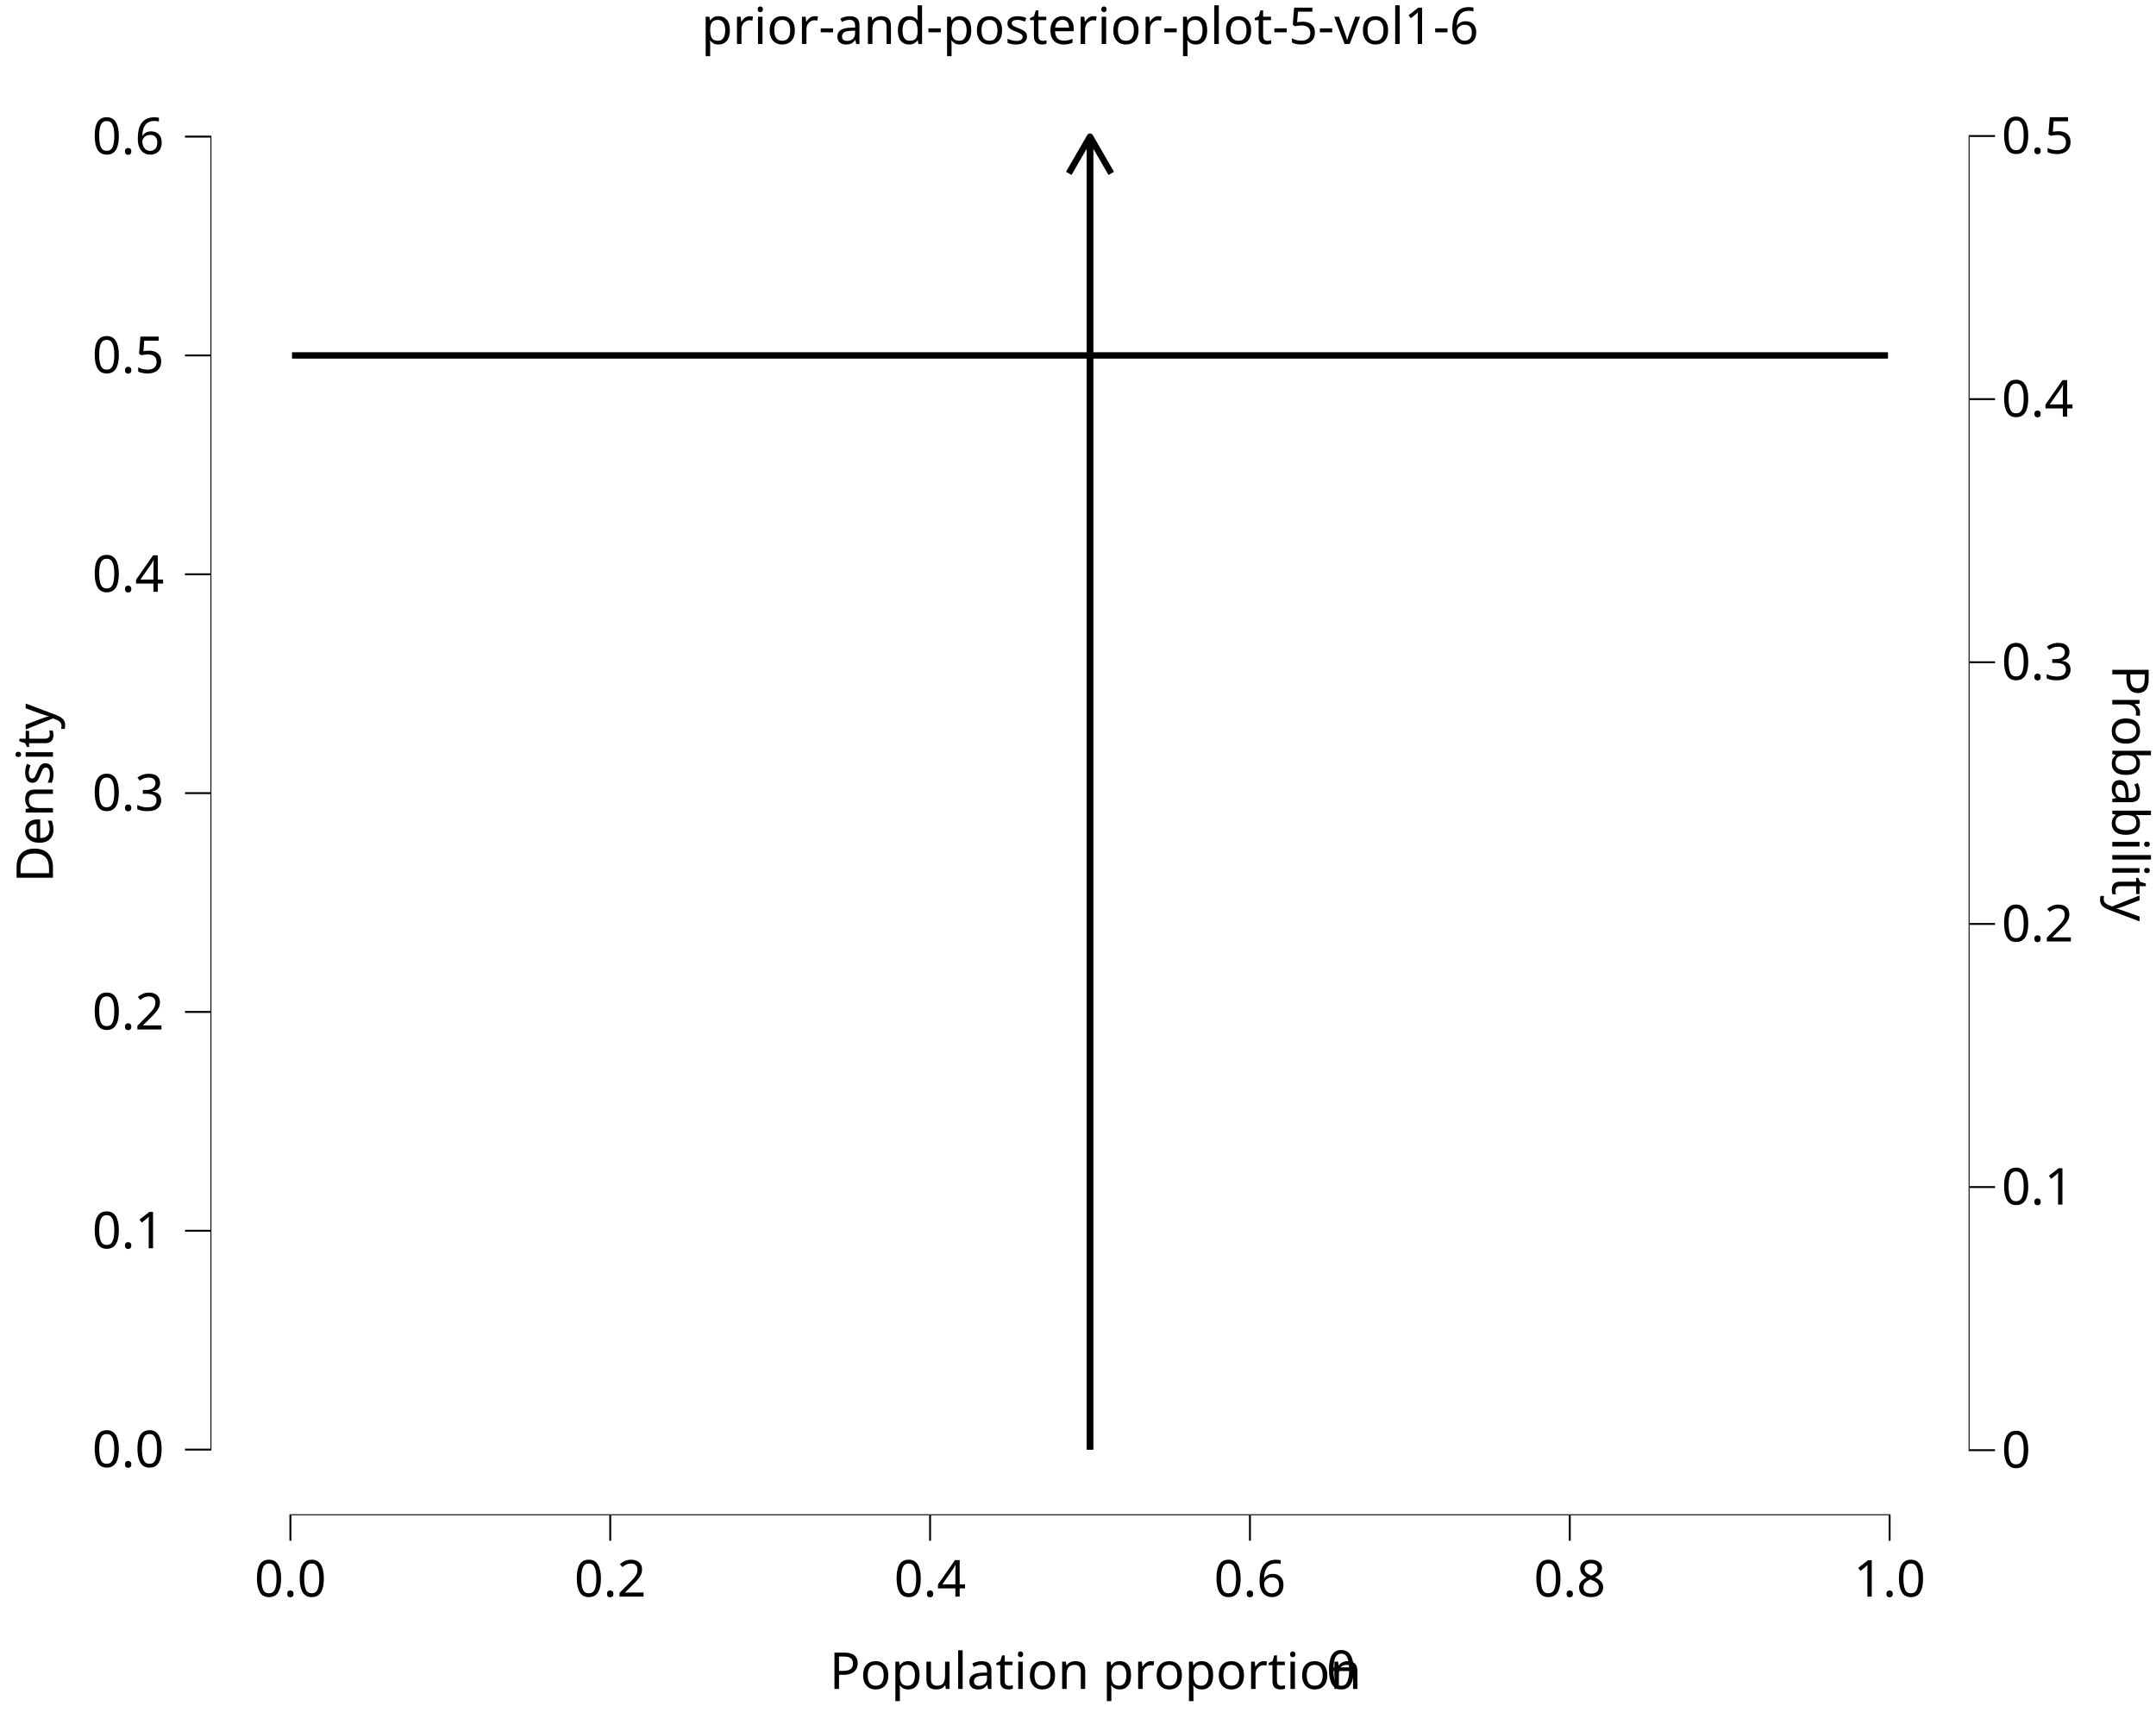
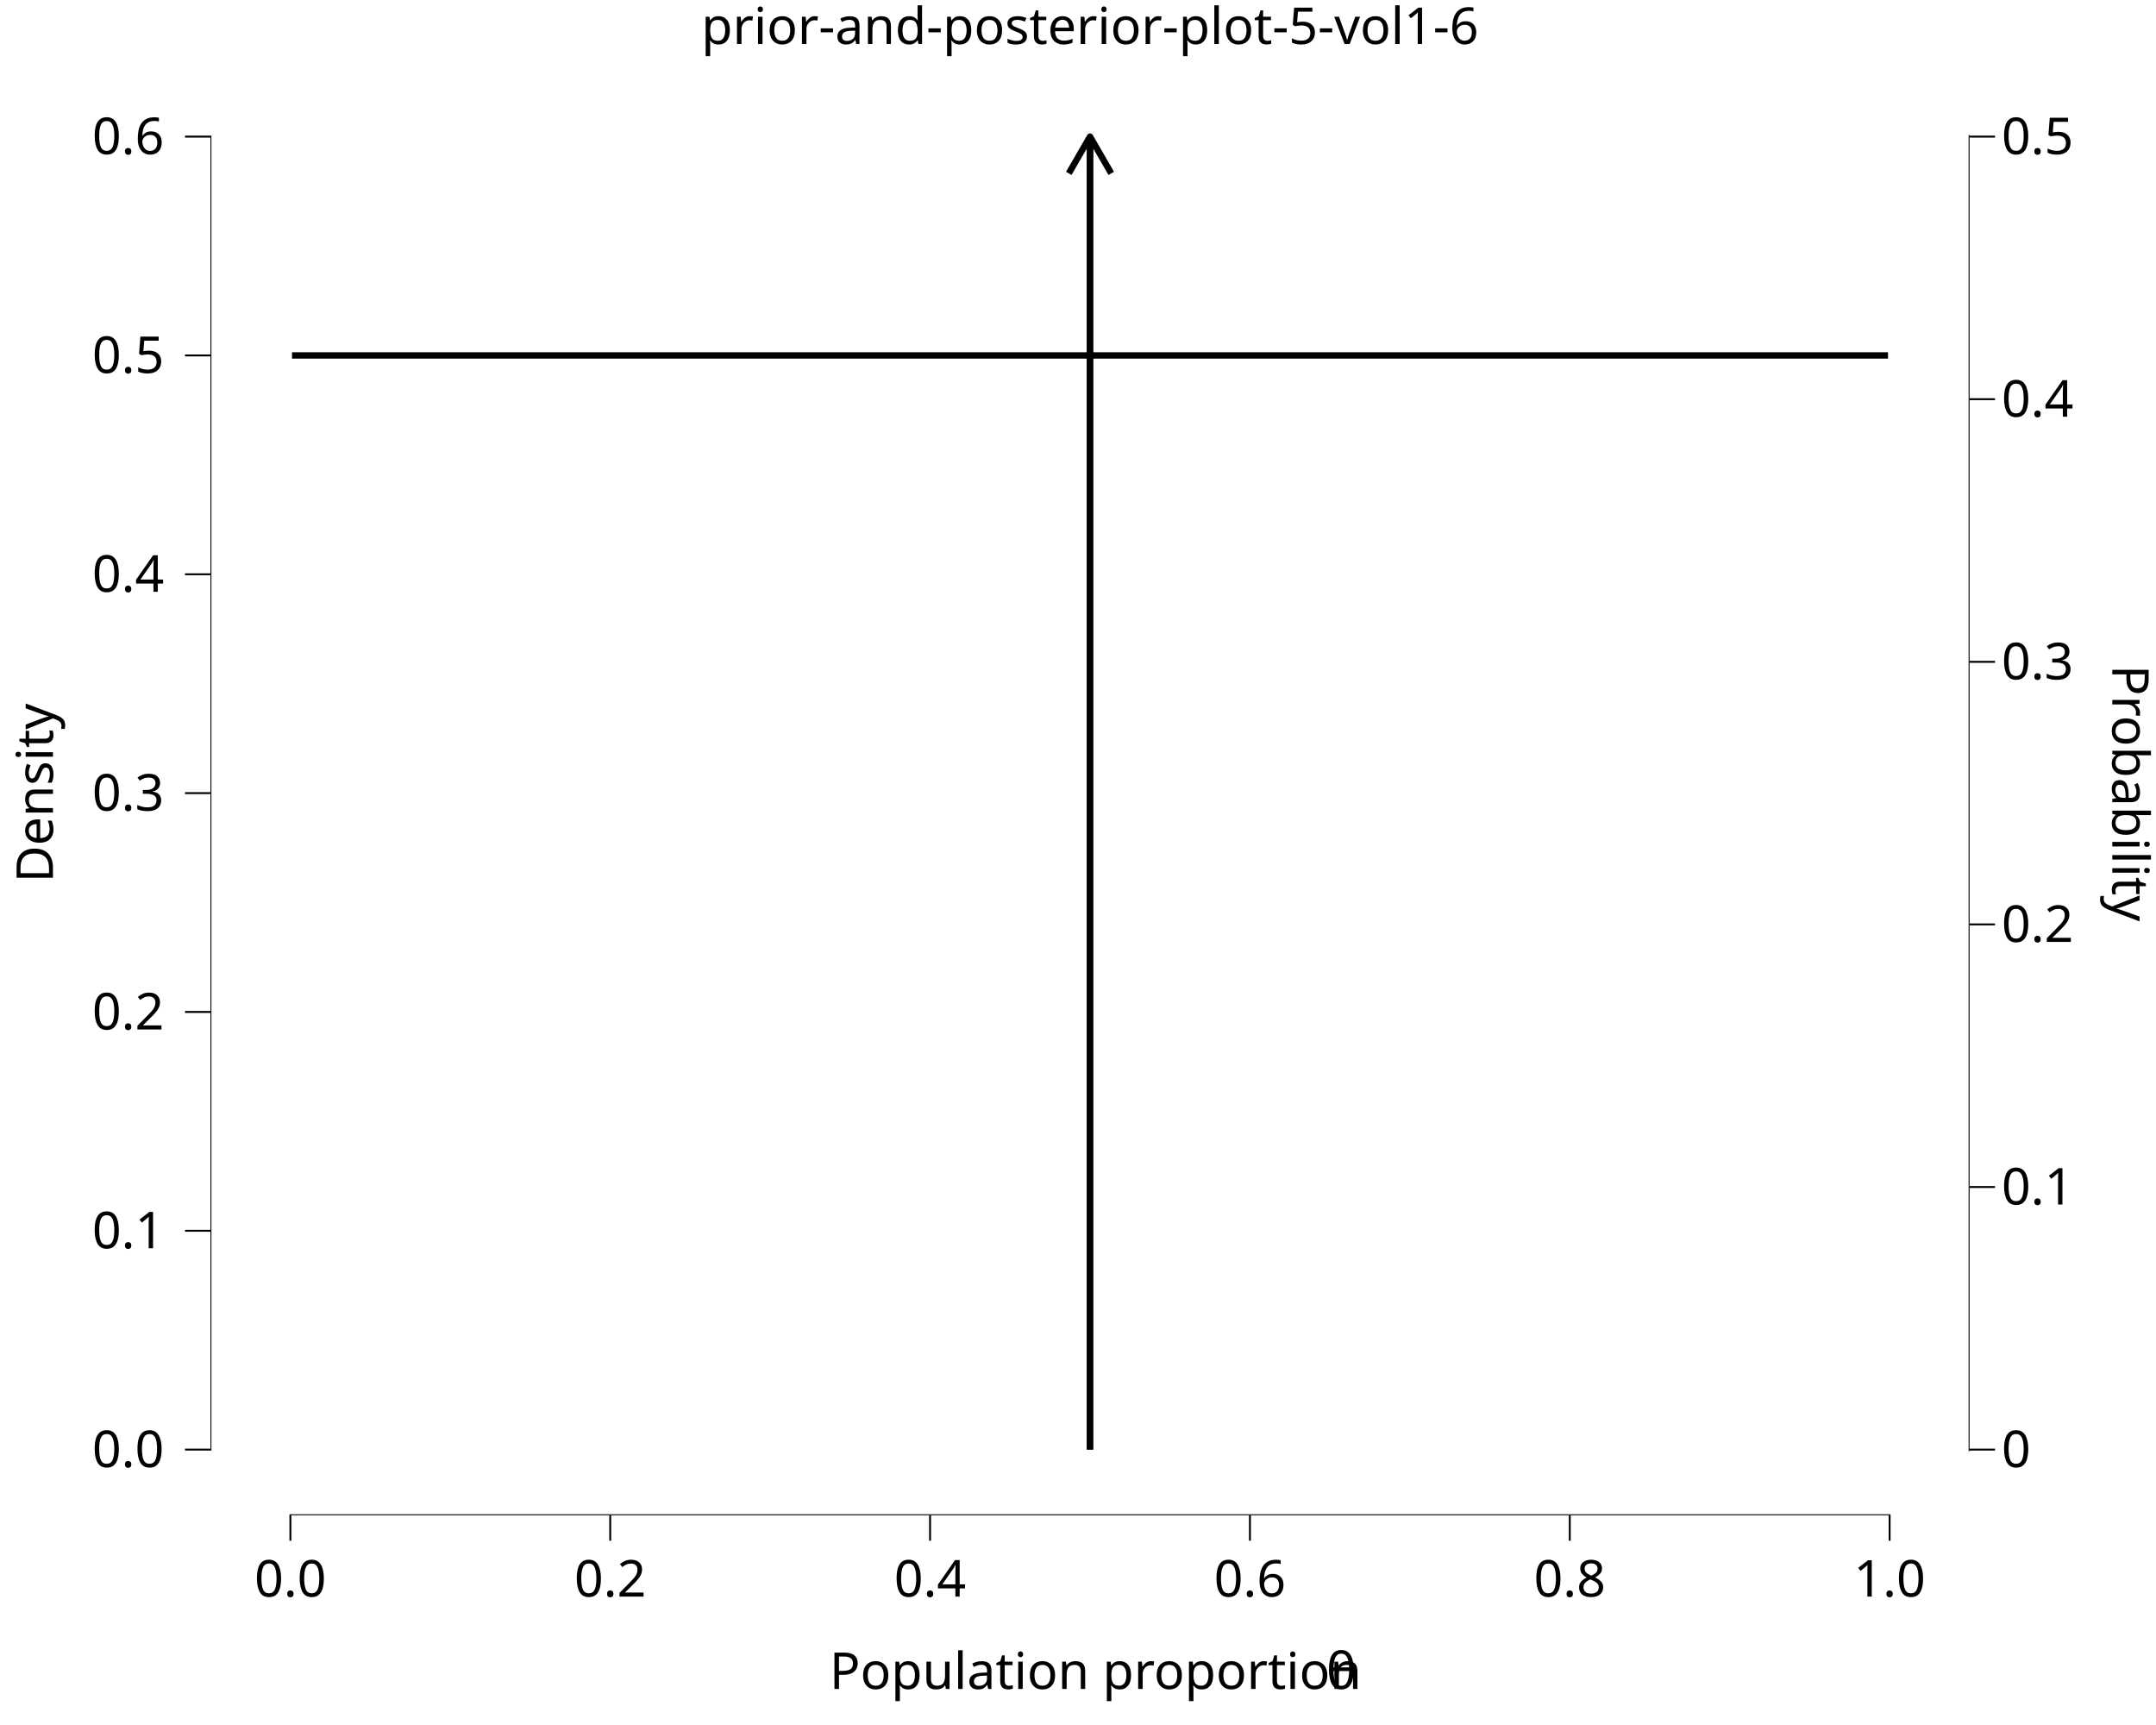
<svg xmlns="http://www.w3.org/2000/svg" class="svglite" data-engine-version="2.0" width="720.00pt" height="576.00pt" viewBox="0 0 720.00 576.00">
  <defs>
    <style type="text/css">
    .svglite line, .svglite polyline, .svglite polygon, .svglite path, .svglite rect, .svglite circle {
      fill: none;
      stroke: #000000;
      stroke-linecap: round;
      stroke-linejoin: round;
      stroke-miterlimit: 10.00;
    }
  </style>
  </defs>
  <rect width="100%" height="100%" style="stroke: none; fill: #FFFFFF;" />
  <defs>
    <clipPath id="cpMC4wMHw3MjAuMDB8MC4wMHw1NzYuMDA=">
      <rect x="0.00" y="0.00" width="720.00" height="576.00" />
    </clipPath>
  </defs>
  <g clip-path="url(#cpMC4wMHw3MjAuMDB8MC4wMHw1NzYuMDA=)">
    <rect x="-0" y="0.00" width="720.00" height="576.00" style="stroke-width: 10.67; stroke: none;" />
  </g>
  <defs>
    <clipPath id="cpNzAuMjh8NjU3Ljc0fDIzLjcwfDUwNS45Ng==">
      <rect x="70.28" y="23.70" width="587.46" height="482.26" />
    </clipPath>
  </defs>
  <g clip-path="url(#cpNzAuMjh8NjU3Ljc0fDIzLjcwfDUwNS45Ng==)">
    <rect x="70.28" y="23.70" width="587.46" height="482.26" style="stroke-width: 10.67; stroke: none;" />
    <line x1="364.01" y1="484.04" x2="364.01" y2="45.62" style="stroke-width: 2.13; stroke-linecap: butt;" />
    <polyline points="371.10,57.89 364.01,45.62 356.92,57.89 " style="stroke-width: 2.13; stroke-linecap: butt;" />
    <line x1="364.01" y1="484.04" x2="364.01" y2="45.62" style="stroke-width: 2.13; stroke-linecap: butt;" />
    <polyline points="97.52,118.69 98.05,118.69 98.58,118.69 99.12,118.69 99.65,118.69 100.19,118.69 100.72,118.69 101.26,118.69 101.79,118.69 102.32,118.69 102.86,118.69 103.39,118.69 103.93,118.69 104.46,118.69 104.99,118.69 105.53,118.69 106.06,118.69 106.60,118.69 107.13,118.69 107.66,118.69 108.20,118.69 108.73,118.69 109.27,118.69 109.80,118.69 110.33,118.69 110.87,118.69 111.40,118.69 111.94,118.69 112.47,118.69 113.00,118.69 113.54,118.69 114.07,118.69 114.61,118.69 115.14,118.69 115.67,118.69 116.21,118.69 116.74,118.69 117.28,118.69 117.81,118.69 118.34,118.69 118.88,118.69 119.41,118.69 119.95,118.69 120.48,118.69 121.02,118.69 121.55,118.69 122.08,118.69 122.62,118.69 123.15,118.69 123.69,118.69 124.22,118.69 124.75,118.69 125.29,118.69 125.82,118.69 126.36,118.69 126.89,118.69 127.42,118.69 127.96,118.69 128.49,118.69 129.03,118.69 129.56,118.69 130.09,118.69 130.63,118.69 131.16,118.69 131.70,118.69 132.23,118.69 132.76,118.69 133.30,118.69 133.83,118.69 134.37,118.69 134.90,118.69 135.43,118.69 135.97,118.69 136.50,118.69 137.04,118.69 137.57,118.69 138.10,118.69 138.64,118.69 139.17,118.69 139.71,118.69 140.24,118.69 140.78,118.69 141.31,118.69 141.84,118.69 142.38,118.69 142.91,118.69 143.45,118.69 143.98,118.69 144.51,118.69 145.05,118.69 145.58,118.69 146.12,118.69 146.65,118.69 147.18,118.69 147.72,118.69 148.25,118.69 148.79,118.69 149.32,118.69 149.85,118.69 150.39,118.69 150.92,118.69 151.46,118.69 151.99,118.69 152.52,118.69 153.06,118.69 153.59,118.69 154.13,118.69 154.66,118.69 155.19,118.69 155.73,118.69 156.26,118.69 156.80,118.69 157.33,118.69 157.86,118.69 158.40,118.69 158.93,118.69 159.47,118.69 160.00,118.69 160.54,118.69 161.07,118.69 161.60,118.69 162.14,118.69 162.67,118.69 163.21,118.69 163.74,118.69 164.27,118.69 164.81,118.69 165.34,118.69 165.88,118.69 166.41,118.69 166.94,118.69 167.48,118.69 168.01,118.69 168.55,118.69 169.08,118.69 169.61,118.69 170.15,118.69 170.68,118.69 171.22,118.69 171.75,118.69 172.28,118.69 172.82,118.69 173.35,118.69 173.89,118.69 174.42,118.69 174.95,118.69 175.49,118.69 176.02,118.69 176.56,118.69 177.09,118.69 177.62,118.69 178.16,118.69 178.69,118.69 179.23,118.69 179.76,118.69 180.30,118.69 180.83,118.69 181.36,118.69 181.90,118.69 182.43,118.69 182.97,118.69 183.50,118.69 184.03,118.69 184.57,118.69 185.10,118.69 185.64,118.69 186.17,118.69 186.70,118.69 187.24,118.69 187.77,118.69 188.31,118.69 188.84,118.69 189.37,118.69 189.91,118.69 190.44,118.69 190.98,118.69 191.51,118.69 192.04,118.69 192.58,118.69 193.11,118.69 193.65,118.69 194.18,118.69 194.71,118.69 195.25,118.69 195.78,118.69 196.32,118.69 196.85,118.69 197.38,118.69 197.92,118.69 198.45,118.69 198.99,118.69 199.52,118.69 200.06,118.69 200.59,118.69 201.12,118.69 201.66,118.69 202.19,118.69 202.73,118.69 203.26,118.69 203.79,118.69 204.33,118.69 204.86,118.69 205.40,118.69 205.93,118.69 206.46,118.69 207.00,118.69 207.53,118.69 208.07,118.69 208.60,118.69 209.13,118.69 209.67,118.69 210.20,118.69 210.74,118.69 211.27,118.69 211.80,118.69 212.34,118.69 212.87,118.69 213.41,118.69 213.94,118.69 214.47,118.69 215.01,118.69 215.54,118.69 216.08,118.69 216.61,118.69 217.14,118.69 217.68,118.69 218.21,118.69 218.75,118.69 219.28,118.69 219.82,118.69 220.35,118.69 220.88,118.69 221.42,118.69 221.95,118.69 222.49,118.69 223.02,118.69 223.55,118.69 224.09,118.69 224.62,118.69 225.16,118.69 225.69,118.69 226.22,118.69 226.76,118.69 227.29,118.69 227.83,118.69 228.36,118.69 228.89,118.69 229.43,118.69 229.96,118.69 230.50,118.69 231.03,118.69 231.56,118.69 232.10,118.69 232.63,118.69 233.17,118.69 233.70,118.69 234.23,118.69 234.77,118.69 235.30,118.69 235.84,118.69 236.37,118.69 236.91,118.69 237.44,118.69 237.97,118.69 238.51,118.69 239.04,118.69 239.58,118.69 240.11,118.69 240.64,118.69 241.18,118.69 241.71,118.69 242.25,118.69 242.78,118.69 243.31,118.69 243.85,118.69 244.38,118.69 244.92,118.69 245.45,118.69 245.98,118.69 246.52,118.69 247.05,118.69 247.59,118.69 248.12,118.69 248.65,118.69 249.19,118.69 249.72,118.69 250.26,118.69 250.79,118.69 251.32,118.69 251.86,118.69 252.39,118.69 252.93,118.69 253.46,118.69 253.99,118.69 254.53,118.69 255.06,118.69 255.60,118.69 256.13,118.69 256.67,118.69 257.20,118.69 257.73,118.69 258.27,118.69 258.80,118.69 259.34,118.69 259.87,118.69 260.40,118.69 260.94,118.69 261.47,118.69 262.01,118.69 262.54,118.69 263.07,118.69 263.61,118.69 264.14,118.69 264.68,118.69 265.21,118.69 265.74,118.69 266.28,118.69 266.81,118.69 267.35,118.69 267.88,118.69 268.41,118.69 268.95,118.69 269.48,118.69 270.02,118.69 270.55,118.69 271.08,118.69 271.62,118.69 272.15,118.69 272.69,118.69 273.22,118.69 273.75,118.69 274.29,118.69 274.82,118.69 275.36,118.69 275.89,118.69 276.43,118.69 276.96,118.69 277.49,118.69 278.03,118.69 278.56,118.69 279.10,118.69 279.63,118.69 280.16,118.69 280.70,118.69 281.23,118.69 281.77,118.69 282.30,118.69 282.83,118.69 283.37,118.69 283.90,118.69 284.44,118.69 284.97,118.69 285.50,118.69 286.04,118.69 286.57,118.69 287.11,118.69 287.64,118.69 288.17,118.69 288.71,118.69 289.24,118.69 289.78,118.69 290.31,118.69 290.84,118.69 291.38,118.69 291.91,118.69 292.45,118.69 292.98,118.69 293.51,118.69 294.05,118.69 294.58,118.69 295.12,118.69 295.65,118.69 296.19,118.69 296.72,118.69 297.25,118.69 297.79,118.69 298.32,118.69 298.86,118.69 299.39,118.69 299.92,118.69 300.46,118.69 300.99,118.69 301.53,118.69 302.06,118.69 302.59,118.69 303.13,118.69 303.66,118.69 304.20,118.69 304.73,118.69 305.26,118.69 305.80,118.69 306.33,118.69 306.87,118.69 307.40,118.69 307.93,118.69 308.47,118.69 309.00,118.69 309.54,118.69 310.07,118.69 310.60,118.69 311.14,118.69 311.67,118.69 312.21,118.69 312.74,118.69 313.27,118.69 313.81,118.69 314.34,118.69 314.88,118.69 315.41,118.69 315.95,118.69 316.48,118.69 317.01,118.69 317.55,118.69 318.08,118.69 318.62,118.69 319.15,118.69 319.68,118.69 320.22,118.69 320.75,118.69 321.29,118.69 321.82,118.69 322.35,118.69 322.89,118.69 323.42,118.69 323.96,118.69 324.49,118.69 325.02,118.69 325.56,118.69 326.09,118.69 326.63,118.69 327.16,118.69 327.69,118.69 328.23,118.69 328.76,118.69 329.30,118.69 329.83,118.69 330.36,118.69 330.90,118.69 331.43,118.69 331.97,118.69 332.50,118.69 333.03,118.69 333.57,118.69 334.10,118.69 334.64,118.69 335.17,118.69 335.71,118.69 336.24,118.69 336.77,118.69 337.31,118.69 337.84,118.69 338.38,118.69 338.91,118.69 339.44,118.69 339.98,118.69 340.51,118.69 341.05,118.69 341.58,118.69 342.11,118.69 342.65,118.69 343.18,118.69 343.72,118.69 344.25,118.69 344.78,118.69 345.32,118.69 345.85,118.69 346.39,118.69 346.92,118.69 347.45,118.69 347.99,118.69 348.52,118.69 349.06,118.69 349.59,118.69 350.12,118.69 350.66,118.69 351.19,118.69 351.73,118.69 352.26,118.69 352.79,118.69 353.33,118.69 353.86,118.69 354.40,118.69 354.93,118.69 355.47,118.69 356.00,118.69 356.53,118.69 357.07,118.69 357.60,118.69 358.14,118.69 358.67,118.69 359.20,118.69 359.74,118.69 360.27,118.69 360.81,118.69 361.34,118.69 361.87,118.69 362.41,118.69 362.94,118.69 363.48,118.69 364.01,118.69 364.54,118.69 365.08,118.69 365.61,118.69 366.15,118.69 366.68,118.69 367.21,118.69 367.75,118.69 368.28,118.69 368.82,118.69 369.35,118.69 369.88,118.69 370.42,118.69 370.95,118.69 371.49,118.69 372.02,118.69 372.55,118.69 373.09,118.69 373.62,118.69 374.16,118.69 374.69,118.69 375.23,118.69 375.76,118.69 376.29,118.69 376.83,118.69 377.36,118.69 377.90,118.69 378.43,118.69 378.96,118.69 379.50,118.69 380.03,118.69 380.57,118.69 381.10,118.69 381.63,118.69 382.17,118.69 382.70,118.69 383.24,118.69 383.77,118.69 384.30,118.69 384.84,118.69 385.37,118.69 385.91,118.69 386.44,118.69 386.97,118.69 387.51,118.69 388.04,118.69 388.58,118.69 389.11,118.69 389.64,118.69 390.18,118.69 390.71,118.69 391.25,118.69 391.78,118.69 392.31,118.69 392.85,118.69 393.38,118.69 393.92,118.69 394.45,118.69 394.99,118.69 395.52,118.69 396.05,118.69 396.59,118.69 397.12,118.69 397.66,118.69 398.19,118.69 398.72,118.69 399.26,118.69 399.79,118.69 400.33,118.69 400.86,118.69 401.39,118.69 401.93,118.69 402.46,118.69 403.00,118.69 403.53,118.69 404.06,118.69 404.60,118.69 405.13,118.69 405.67,118.69 406.20,118.69 406.73,118.69 407.27,118.69 407.80,118.69 408.34,118.69 408.87,118.69 409.40,118.69 409.94,118.69 410.47,118.69 411.01,118.69 411.54,118.69 412.07,118.69 412.61,118.69 413.14,118.69 413.68,118.69 414.21,118.69 414.75,118.69 415.28,118.69 415.81,118.69 416.35,118.69 416.88,118.69 417.42,118.69 417.95,118.69 418.48,118.69 419.02,118.69 419.55,118.69 420.09,118.69 420.62,118.69 421.15,118.69 421.69,118.69 422.22,118.69 422.76,118.69 423.29,118.69 423.82,118.69 424.36,118.69 424.89,118.69 425.43,118.69 425.96,118.69 426.49,118.69 427.03,118.69 427.56,118.69 428.10,118.69 428.63,118.69 429.16,118.69 429.70,118.69 430.23,118.69 430.77,118.69 431.30,118.69 431.83,118.69 432.37,118.69 432.90,118.69 433.44,118.69 433.97,118.69 434.51,118.69 435.04,118.69 435.57,118.69 436.11,118.69 436.64,118.69 437.18,118.69 437.71,118.69 438.24,118.69 438.78,118.69 439.31,118.69 439.85,118.69 440.38,118.69 440.91,118.69 441.45,118.69 441.98,118.69 442.52,118.69 443.05,118.69 443.58,118.69 444.12,118.69 444.65,118.69 445.19,118.69 445.72,118.69 446.25,118.69 446.79,118.69 447.32,118.69 447.86,118.69 448.39,118.69 448.92,118.69 449.46,118.69 449.99,118.69 450.53,118.69 451.06,118.69 451.59,118.69 452.13,118.69 452.66,118.69 453.20,118.69 453.73,118.69 454.27,118.69 454.80,118.69 455.33,118.69 455.87,118.69 456.40,118.69 456.94,118.69 457.47,118.69 458.00,118.69 458.54,118.69 459.07,118.69 459.61,118.69 460.14,118.69 460.67,118.69 461.21,118.69 461.74,118.69 462.28,118.69 462.81,118.69 463.34,118.69 463.88,118.69 464.41,118.69 464.95,118.69 465.48,118.69 466.01,118.69 466.55,118.69 467.08,118.69 467.62,118.69 468.15,118.69 468.68,118.69 469.22,118.69 469.75,118.69 470.29,118.69 470.82,118.69 471.35,118.69 471.89,118.69 472.42,118.69 472.96,118.69 473.49,118.69 474.03,118.69 474.56,118.69 475.09,118.69 475.63,118.69 476.16,118.69 476.70,118.69 477.23,118.69 477.76,118.69 478.30,118.69 478.83,118.69 479.37,118.69 479.90,118.69 480.43,118.69 480.97,118.69 481.50,118.69 482.04,118.69 482.57,118.69 483.10,118.69 483.64,118.69 484.17,118.69 484.71,118.69 485.24,118.69 485.77,118.69 486.31,118.69 486.84,118.69 487.38,118.69 487.91,118.69 488.44,118.69 488.98,118.69 489.51,118.69 490.05,118.69 490.58,118.69 491.11,118.69 491.65,118.69 492.18,118.69 492.72,118.69 493.25,118.69 493.79,118.69 494.32,118.69 494.85,118.69 495.39,118.69 495.92,118.69 496.46,118.69 496.99,118.69 497.52,118.69 498.06,118.69 498.59,118.69 499.13,118.69 499.66,118.69 500.19,118.69 500.73,118.69 501.26,118.69 501.80,118.69 502.33,118.69 502.86,118.69 503.40,118.69 503.93,118.69 504.47,118.69 505.00,118.69 505.53,118.69 506.07,118.69 506.60,118.69 507.14,118.69 507.67,118.69 508.20,118.69 508.74,118.69 509.27,118.69 509.81,118.69 510.34,118.69 510.87,118.69 511.41,118.69 511.94,118.69 512.48,118.69 513.01,118.69 513.55,118.69 514.08,118.69 514.61,118.69 515.15,118.69 515.68,118.69 516.22,118.69 516.75,118.69 517.28,118.69 517.82,118.69 518.35,118.69 518.89,118.69 519.42,118.69 519.95,118.69 520.49,118.69 521.02,118.69 521.56,118.69 522.09,118.69 522.62,118.69 523.16,118.69 523.69,118.69 524.23,118.69 524.76,118.69 525.29,118.69 525.83,118.69 526.36,118.69 526.90,118.69 527.43,118.69 527.96,118.69 528.50,118.69 529.03,118.69 529.57,118.69 530.10,118.69 530.63,118.69 531.17,118.69 531.70,118.69 532.24,118.69 532.77,118.69 533.31,118.69 533.84,118.69 534.37,118.69 534.91,118.69 535.44,118.69 535.98,118.69 536.51,118.69 537.04,118.69 537.58,118.69 538.11,118.69 538.65,118.69 539.18,118.69 539.71,118.69 540.25,118.69 540.78,118.69 541.32,118.69 541.85,118.69 542.38,118.69 542.92,118.69 543.45,118.69 543.99,118.69 544.52,118.69 545.05,118.69 545.59,118.69 546.12,118.69 546.66,118.69 547.19,118.69 547.72,118.69 548.26,118.69 548.79,118.69 549.33,118.69 549.86,118.69 550.39,118.69 550.93,118.69 551.46,118.69 552.00,118.69 552.53,118.69 553.07,118.69 553.60,118.69 554.13,118.69 554.67,118.69 555.20,118.69 555.74,118.69 556.27,118.69 556.80,118.69 557.34,118.69 557.87,118.69 558.41,118.69 558.94,118.69 559.47,118.69 560.01,118.69 560.54,118.69 561.08,118.69 561.61,118.69 562.14,118.69 562.68,118.69 563.21,118.69 563.75,118.69 564.28,118.69 564.81,118.69 565.35,118.69 565.88,118.69 566.42,118.69 566.95,118.69 567.48,118.69 568.02,118.69 568.55,118.69 569.09,118.69 569.62,118.69 570.15,118.69 570.69,118.69 571.22,118.69 571.76,118.69 572.29,118.69 572.83,118.69 573.36,118.69 573.89,118.69 574.43,118.69 574.96,118.69 575.50,118.69 576.03,118.69 576.56,118.69 577.10,118.69 577.63,118.69 578.17,118.69 578.70,118.69 579.23,118.69 579.77,118.69 580.30,118.69 580.84,118.69 581.37,118.69 581.90,118.69 582.44,118.69 582.97,118.69 583.51,118.69 584.04,118.69 584.57,118.69 585.11,118.69 585.64,118.69 586.18,118.69 586.71,118.69 587.24,118.69 587.78,118.69 588.31,118.69 588.85,118.69 589.38,118.69 589.91,118.69 590.45,118.69 590.98,118.69 591.52,118.69 592.05,118.69 592.59,118.69 593.12,118.69 593.65,118.69 594.19,118.69 594.72,118.69 595.26,118.69 595.79,118.69 596.32,118.69 596.86,118.69 597.39,118.69 597.93,118.69 598.46,118.69 598.99,118.69 599.53,118.69 600.06,118.69 600.60,118.69 601.13,118.69 601.66,118.69 602.20,118.69 602.73,118.69 603.27,118.69 603.80,118.69 604.33,118.69 604.87,118.69 605.40,118.69 605.94,118.69 606.47,118.69 607.00,118.69 607.54,118.69 608.07,118.69 608.61,118.69 609.14,118.69 609.68,118.69 610.21,118.69 610.74,118.69 611.28,118.69 611.81,118.69 612.35,118.69 612.88,118.69 613.41,118.69 613.95,118.69 614.48,118.69 615.02,118.69 615.55,118.69 616.08,118.69 616.62,118.69 617.15,118.69 617.69,118.69 618.22,118.69 618.75,118.69 619.29,118.69 619.82,118.69 620.36,118.69 620.89,118.69 621.42,118.69 621.96,118.69 622.49,118.69 623.03,118.69 623.56,118.69 624.09,118.69 624.63,118.69 625.16,118.69 625.70,118.69 626.23,118.69 626.76,118.69 627.30,118.69 627.83,118.69 628.37,118.69 628.90,118.69 629.44,118.69 629.97,118.69 630.50,118.69 " style="stroke-width: 2.13; stroke-linecap: butt;" />
    <line x1="96.66" y1="505.96" x2="631.36" y2="505.96" style="stroke-width: 0.64; stroke-linecap: butt;" />
    <line x1="70.28" y1="484.36" x2="70.28" y2="45.30" style="stroke-width: 0.64; stroke-linecap: butt;" />
    <line x1="657.74" y1="484.57" x2="657.74" y2="45.08" style="stroke-width: 0.64; stroke-linecap: butt;" />
    <rect x="70.28" y="23.70" width="587.46" height="482.26" style="stroke-width: 0.00; stroke: none;" />
  </g>
  <g clip-path="url(#cpMC4wMHw3MjAuMDB8MC4wMHw1NzYuMDA=)">
    <polyline points="70.28,505.96 70.28,23.70 " style="stroke-width: 0.00; stroke: none; stroke-linecap: butt;" />
    <text x="54.80" y="489.89" text-anchor="end" style="font-size: 17.00px; font-family: sans;" textLength="23.63px" lengthAdjust="spacingAndGlyphs">0.0</text>
    <text x="54.80" y="416.82" text-anchor="end" style="font-size: 17.00px; font-family: sans;" textLength="23.63px" lengthAdjust="spacingAndGlyphs">0.1</text>
    <text x="54.80" y="343.75" text-anchor="end" style="font-size: 17.00px; font-family: sans;" textLength="23.63px" lengthAdjust="spacingAndGlyphs">0.2</text>
    <text x="54.80" y="270.68" text-anchor="end" style="font-size: 17.00px; font-family: sans;" textLength="23.63px" lengthAdjust="spacingAndGlyphs">0.3</text>
    <text x="54.80" y="197.61" text-anchor="end" style="font-size: 17.00px; font-family: sans;" textLength="23.63px" lengthAdjust="spacingAndGlyphs">0.4</text>
    <text x="54.80" y="124.54" text-anchor="end" style="font-size: 17.00px; font-family: sans;" textLength="23.63px" lengthAdjust="spacingAndGlyphs">0.5</text>
    <text x="54.80" y="51.47" text-anchor="end" style="font-size: 17.00px; font-family: sans;" textLength="23.63px" lengthAdjust="spacingAndGlyphs">0.6</text>
    <polyline points="61.78,484.04 70.28,484.04 " style="stroke-width: 0.64; stroke-linecap: butt;" />
    <polyline points="61.78,410.97 70.28,410.97 " style="stroke-width: 0.64; stroke-linecap: butt;" />
    <polyline points="61.78,337.90 70.28,337.90 " style="stroke-width: 0.64; stroke-linecap: butt;" />
    <polyline points="61.78,264.83 70.28,264.83 " style="stroke-width: 0.64; stroke-linecap: butt;" />
    <polyline points="61.78,191.76 70.28,191.76 " style="stroke-width: 0.64; stroke-linecap: butt;" />
    <polyline points="61.78,118.69 70.28,118.69 " style="stroke-width: 0.64; stroke-linecap: butt;" />
    <polyline points="61.78,45.62 70.28,45.62 " style="stroke-width: 0.64; stroke-linecap: butt;" />
    <polyline points="657.74,505.96 657.74,23.70 " style="stroke-width: 0.00; stroke: none; stroke-linecap: butt;" />
-     <polyline points="657.74,484.23 666.24,484.23 " style="stroke-width: 0.64; stroke-linecap: butt;" />
-     <polyline points="657.74,396.37 666.24,396.37 " style="stroke-width: 0.64; stroke-linecap: butt;" />
-     <polyline points="657.74,308.52 666.24,308.52 " style="stroke-width: 0.64; stroke-linecap: butt;" />
-     <polyline points="657.74,221.14 666.24,221.14 " style="stroke-width: 0.64; stroke-linecap: butt;" />
-     <polyline points="657.74,133.28 666.24,133.28 " style="stroke-width: 0.64; stroke-linecap: butt;" />
-     <polyline points="657.74,45.42 666.24,45.42 " style="stroke-width: 0.64; stroke-linecap: butt;" />
-     <text x="668.44" y="490.08" style="font-size: 17.00px; font-family: sans;" textLength="9.46px" lengthAdjust="spacingAndGlyphs">0</text>
-     <text x="668.44" y="402.22" style="font-size: 17.00px; font-family: sans;" textLength="23.63px" lengthAdjust="spacingAndGlyphs">0.1</text>
-     <text x="668.44" y="314.37" style="font-size: 17.00px; font-family: sans;" textLength="23.63px" lengthAdjust="spacingAndGlyphs">0.2</text>
-     <text x="668.44" y="226.99" style="font-size: 17.00px; font-family: sans;" textLength="23.63px" lengthAdjust="spacingAndGlyphs">0.3</text>
-     <text x="668.44" y="139.13" style="font-size: 17.00px; font-family: sans;" textLength="23.63px" lengthAdjust="spacingAndGlyphs">0.4</text>
-     <text x="668.44" y="51.27" style="font-size: 17.00px; font-family: sans;" textLength="23.63px" lengthAdjust="spacingAndGlyphs">0.5</text>
+     <polyline points="657.74,484.04 666.24,484.04 " style="stroke-width: 0.64; stroke-linecap: butt;" />
+     <polyline points="657.74,396.35 666.24,396.35 " style="stroke-width: 0.64; stroke-linecap: butt;" />
+     <polyline points="657.74,308.67 666.24,308.67 " style="stroke-width: 0.64; stroke-linecap: butt;" />
+     <polyline points="657.74,220.99 666.24,220.99 " style="stroke-width: 0.64; stroke-linecap: butt;" />
+     <polyline points="657.74,133.30 666.24,133.30 " style="stroke-width: 0.64; stroke-linecap: butt;" />
+     <polyline points="657.74,45.62 666.24,45.62 " style="stroke-width: 0.64; stroke-linecap: butt;" />
+     <text x="668.44" y="489.89" style="font-size: 17.00px; font-family: sans;" textLength="9.46px" lengthAdjust="spacingAndGlyphs">0</text>
+     <text x="668.44" y="402.20" style="font-size: 17.00px; font-family: sans;" textLength="23.63px" lengthAdjust="spacingAndGlyphs">0.1</text>
+     <text x="668.44" y="314.52" style="font-size: 17.00px; font-family: sans;" textLength="23.63px" lengthAdjust="spacingAndGlyphs">0.2</text>
+     <text x="668.44" y="226.84" style="font-size: 17.00px; font-family: sans;" textLength="23.63px" lengthAdjust="spacingAndGlyphs">0.3</text>
+     <text x="668.44" y="139.15" style="font-size: 17.00px; font-family: sans;" textLength="23.63px" lengthAdjust="spacingAndGlyphs">0.4</text>
+     <text x="668.44" y="51.47" style="font-size: 17.00px; font-family: sans;" textLength="23.63px" lengthAdjust="spacingAndGlyphs">0.5</text>
    <polyline points="70.28,505.96 657.74,505.96 " style="stroke-width: 0.00; stroke: none; stroke-linecap: butt;" />
    <polyline points="96.98,514.46 96.98,505.96 " style="stroke-width: 0.64; stroke-linecap: butt;" />
    <polyline points="203.79,514.46 203.79,505.96 " style="stroke-width: 0.64; stroke-linecap: butt;" />
    <polyline points="310.60,514.46 310.60,505.96 " style="stroke-width: 0.64; stroke-linecap: butt;" />
    <polyline points="417.42,514.46 417.42,505.96 " style="stroke-width: 0.64; stroke-linecap: butt;" />
    <polyline points="524.23,514.46 524.23,505.96 " style="stroke-width: 0.64; stroke-linecap: butt;" />
    <polyline points="631.04,514.46 631.04,505.96 " style="stroke-width: 0.64; stroke-linecap: butt;" />
    <text x="96.98" y="533.13" text-anchor="middle" style="font-size: 17.00px; font-family: sans;" textLength="23.63px" lengthAdjust="spacingAndGlyphs">0.0</text>
    <text x="203.79" y="533.13" text-anchor="middle" style="font-size: 17.00px; font-family: sans;" textLength="23.63px" lengthAdjust="spacingAndGlyphs">0.2</text>
    <text x="310.60" y="533.13" text-anchor="middle" style="font-size: 17.00px; font-family: sans;" textLength="23.63px" lengthAdjust="spacingAndGlyphs">0.4</text>
    <text x="417.42" y="533.13" text-anchor="middle" style="font-size: 17.00px; font-family: sans;" textLength="23.63px" lengthAdjust="spacingAndGlyphs">0.6</text>
    <text x="524.23" y="533.13" text-anchor="middle" style="font-size: 17.00px; font-family: sans;" textLength="23.63px" lengthAdjust="spacingAndGlyphs">0.8</text>
    <text x="631.04" y="533.13" text-anchor="middle" style="font-size: 17.00px; font-family: sans;" textLength="23.63px" lengthAdjust="spacingAndGlyphs">1.0</text>
    <text x="277.01" y="563.96" style="font-size: 17.00px; font-family: sans;" textLength="161.62px" lengthAdjust="spacingAndGlyphs">Population proportion</text>
    <text x="438.63" y="563.96" style="font-size: 17.00px; font-family: sans;" textLength="4.25px" lengthAdjust="spacingAndGlyphs"> </text>
    <text x="442.88" y="563.96" style="font-size: 17.00px; font-family: sans;" textLength="8.13px" lengthAdjust="spacingAndGlyphs">θ</text>
    <text transform="translate(17.68,264.83) rotate(-90)" text-anchor="middle" style="font-size: 17.00px; font-family: sans;" textLength="56.70px" lengthAdjust="spacingAndGlyphs">Density</text>
    <text transform="translate(705.40,264.83) rotate(90)" text-anchor="middle" style="font-size: 17.00px; font-family: sans;" textLength="79.38px" lengthAdjust="spacingAndGlyphs">Probability</text>
    <text x="364.01" y="14.69" text-anchor="middle" style="font-size: 17.00px; font-family: sans;" textLength="240.00px" lengthAdjust="spacingAndGlyphs">prior-and-posterior-plot-5-vol1-6</text>
  </g>
</svg>
